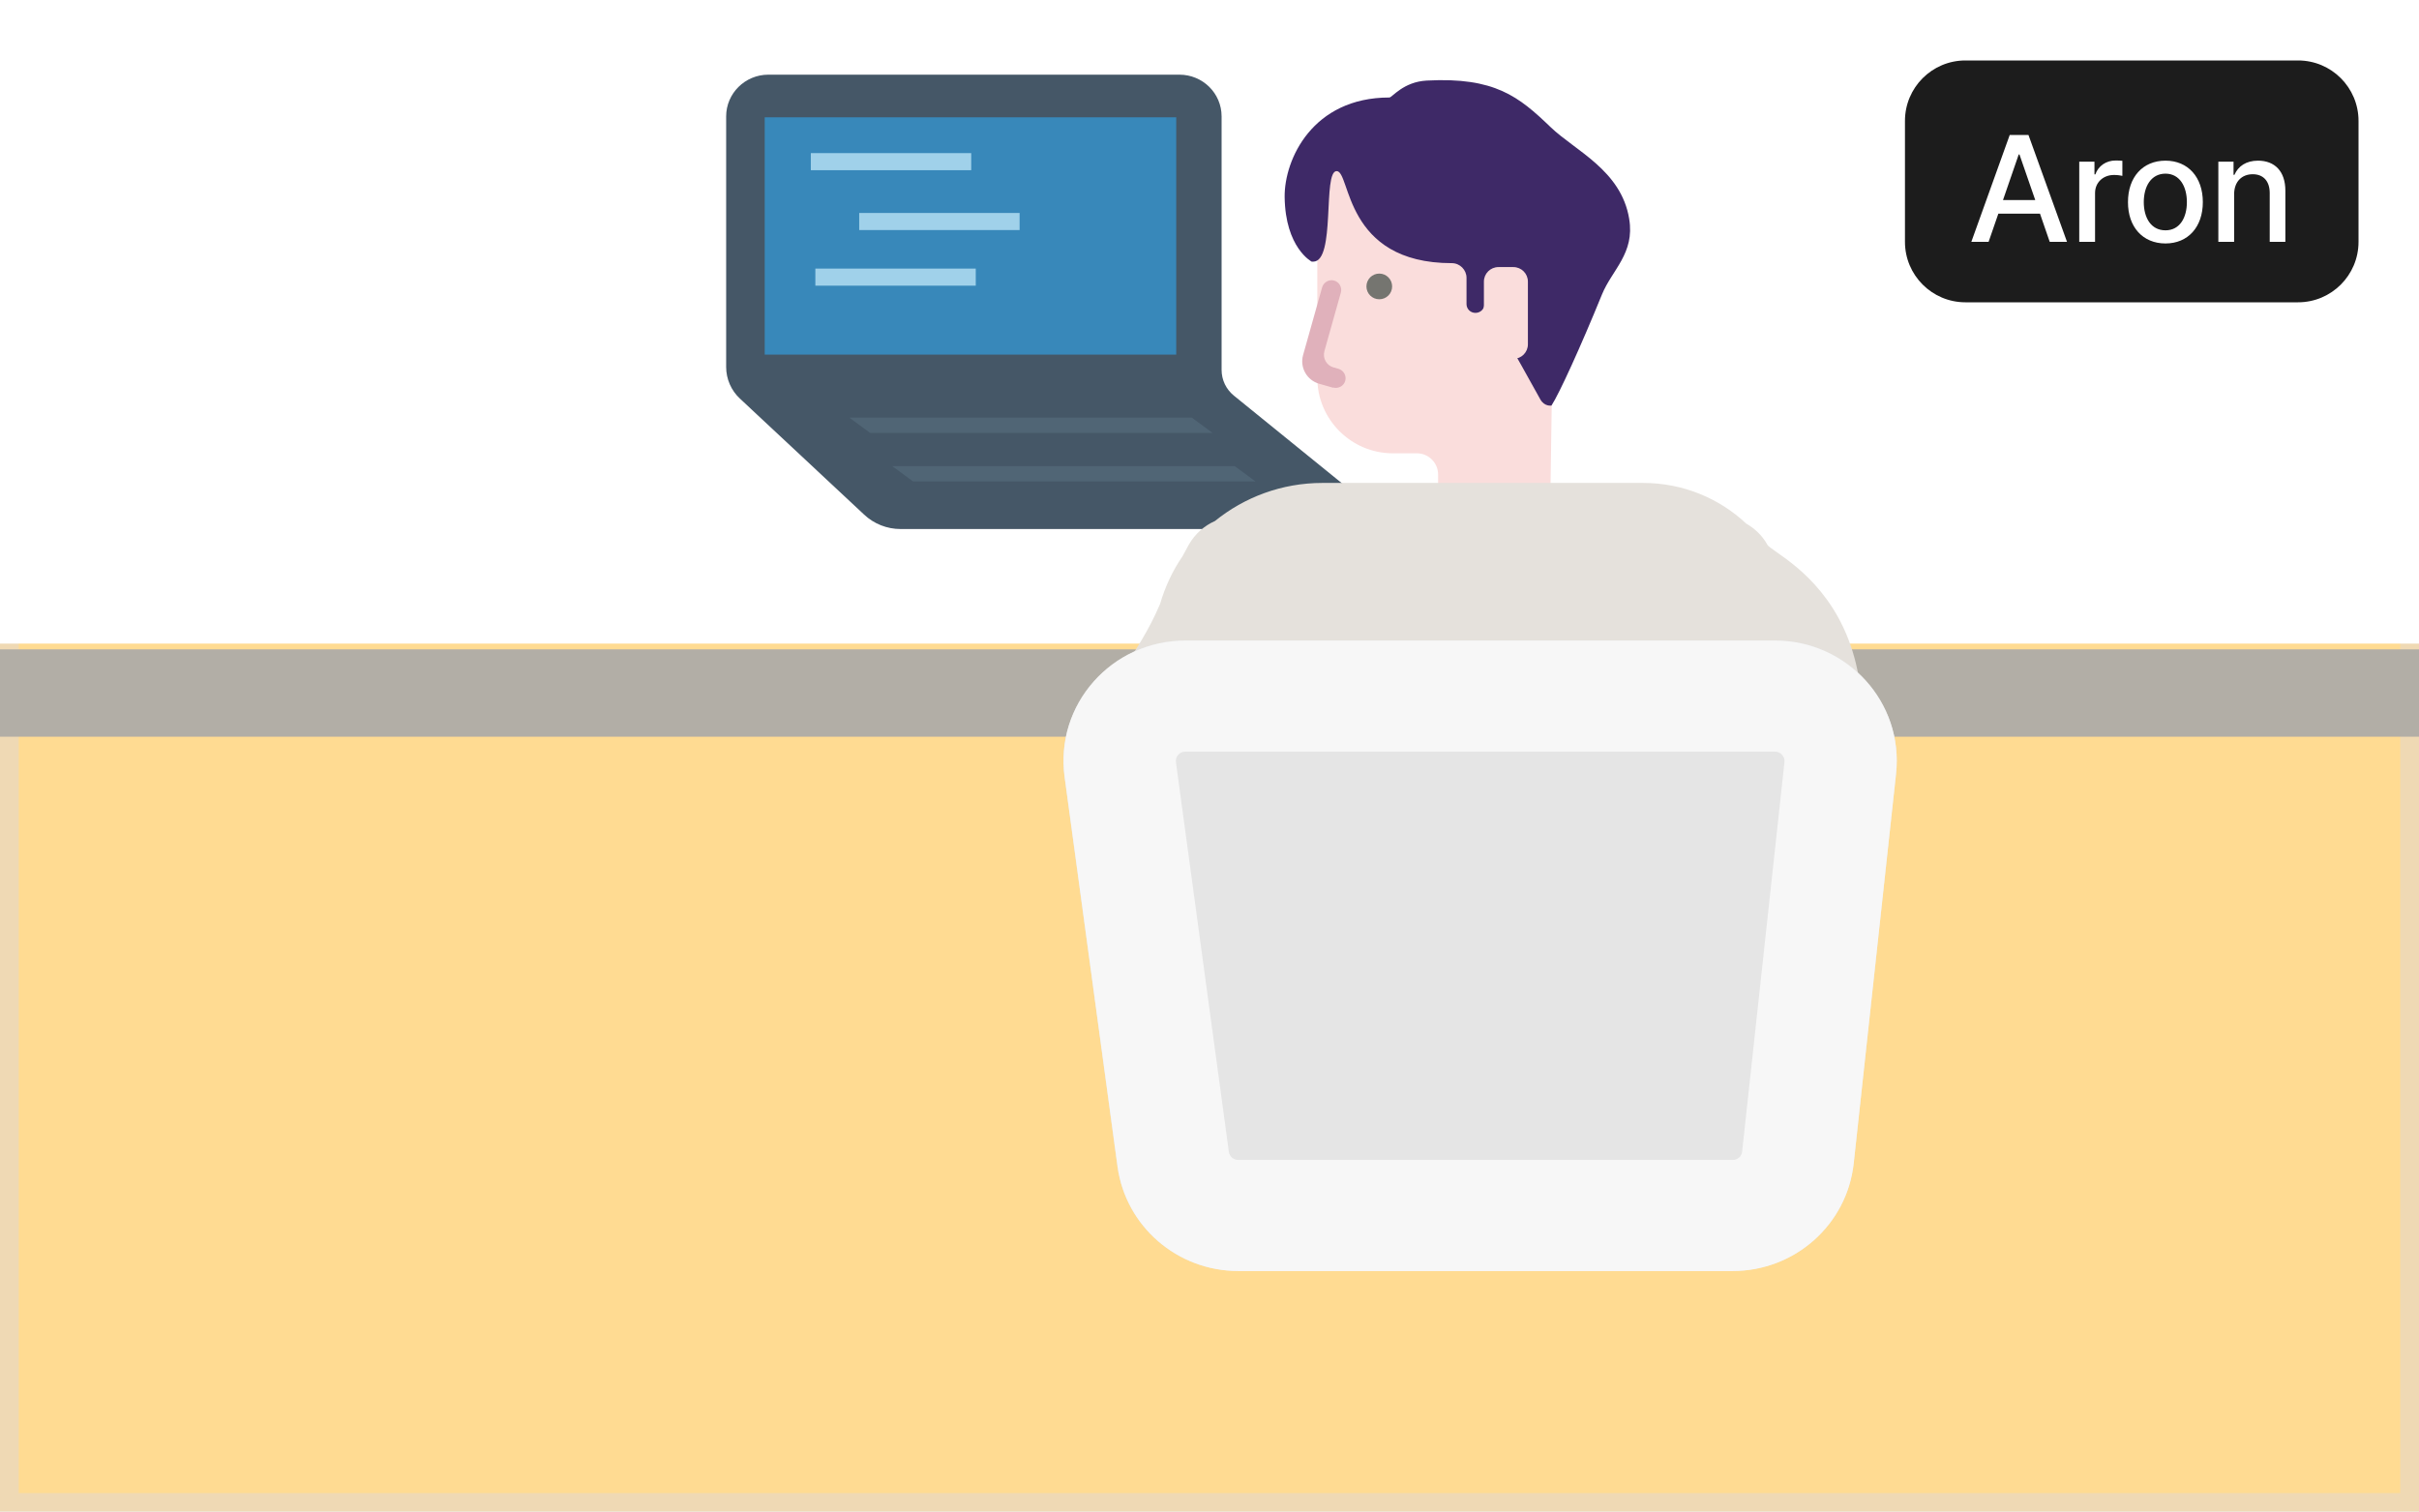
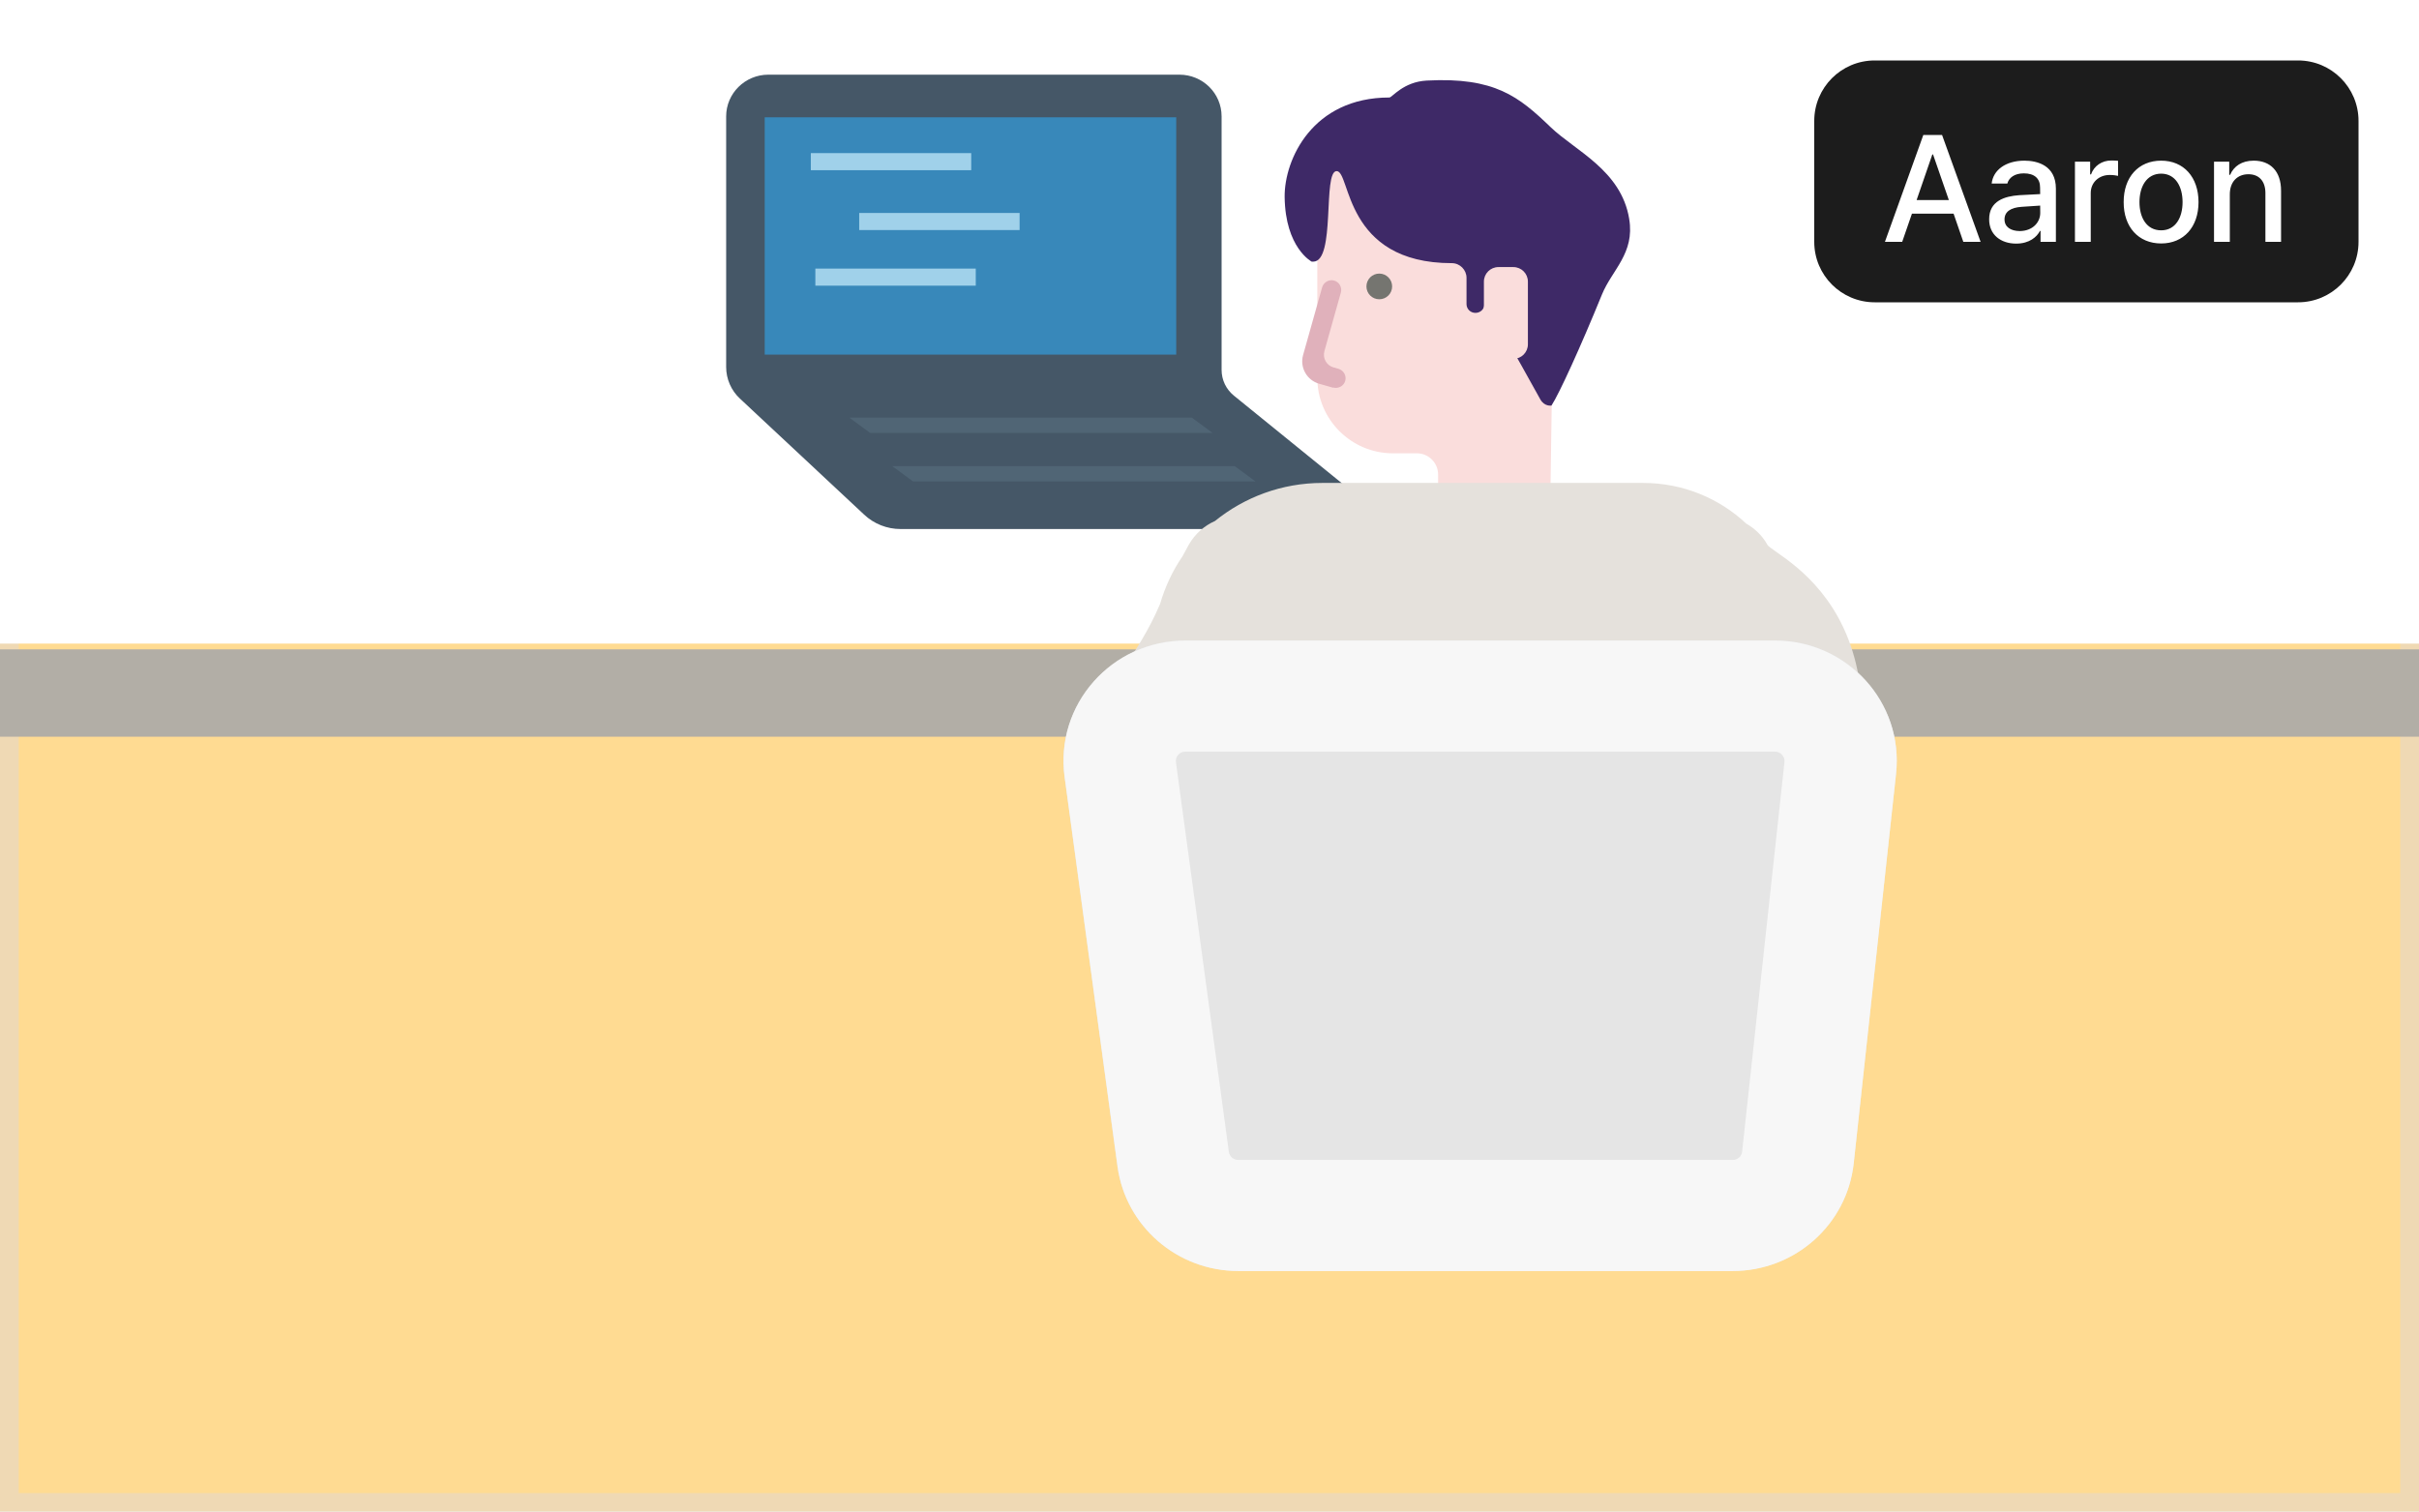
<svg xmlns="http://www.w3.org/2000/svg" width="160" height="100" viewBox="0 0 160 100" fill="none">
  <g clip-path="url(#clip0_14_2024)">
    <path d="M159.38 0.61H0.62V99.38H159.38V0.61Z" fill="#FFDB92" />
    <path d="M160 100H0V0H160V100ZM1.24 98.78H158.76V1.22H1.24V98.77V98.78Z" fill="#EFD9B4" />
    <path d="M159.38 0.61H0.62V41.96H159.38V0.61Z" fill="white" />
    <path d="M160 42.58H0V0H160V42.58ZM1.24 41.35H158.76V1.22H1.24V41.35Z" fill="white" />
    <path d="M159.38 43.57H0.62V48.13H159.38V43.57Z" fill="#B2AEA6" />
    <path d="M160 48.74H0V42.96H160V48.74ZM1.24 47.52H158.76V44.18H1.24V47.52Z" fill="#B2AEA6" />
    <path d="M80.8 24.48V7.7C80.8 6.17 79.55 4.94 78.01 4.94H50.82C49.28 4.94 48.03 6.18 48.03 7.7V24.28C48.03 25.07 48.36 25.83 48.94 26.37L57.16 34.05C57.81 34.66 58.67 35 59.57 35H89.61C90.58 35 91.01 33.8 90.26 33.19L81.62 26.18C81.1 25.76 80.8 25.14 80.8 24.47V24.48Z" fill="#455767" />
    <path d="M77.8 7.76H50.58V23.46H77.8V7.76Z" fill="#3888BA" />
    <path d="M64.24 10.13H53.63V11.26H64.24V10.13Z" fill="#A0D1EA" />
    <path d="M67.44 14.09H56.83V15.22H67.44V14.09Z" fill="#A0D1EA" />
    <path d="M64.54 17.77H53.93V18.9H64.54V17.77Z" fill="#A0D1EA" />
    <path d="M80.2 28.64H57.55L56.18 27.63H78.83L80.2 28.64Z" fill="#506575" />
    <path d="M83.04 31.85H60.39L59.02 30.84H81.67L83.04 31.85Z" fill="#506575" />
    <path d="M102.86 10.91H87.13V24.99C87.13 27.75 89.37 29.99 92.13 29.99H93.72C94.49 29.99 95.12 30.62 95.12 31.39V32.77C95.12 34.52 96.99 35.64 98.54 34.8L102.55 32.62L102.87 10.9L102.86 10.91Z" fill="#FADDDC" />
    <path d="M88.17 25.65L87.26 25.39C86.44 25.16 85.96 24.31 86.19 23.49L87.45 19.01C87.55 18.67 87.9 18.47 88.24 18.56C88.58 18.65 88.78 19.01 88.69 19.35L87.6 23.23C87.47 23.7 87.74 24.18 88.21 24.31L88.53 24.4C88.87 24.5 89.07 24.85 88.98 25.19C88.89 25.53 88.53 25.73 88.19 25.64L88.17 25.65Z" fill="#E0B1BB" />
    <path d="M90.38 18.95C90.38 19.42 90.76 19.8 91.23 19.8C91.7 19.8 92.08 19.42 92.08 18.95C92.08 18.48 91.7 18.1 91.23 18.1C90.76 18.1 90.38 18.48 90.38 18.95Z" fill="#757570" />
    <path d="M107.76 14.48C107.23 11.26 104.19 9.98 102.55 8.4C100.47 6.4 98.87 5.09 94.37 5.33C92.82 5.41 92.08 6.45 91.9 6.45C86.81 6.45 84.95 10.55 84.97 13.02C85.01 16.4 86.76 17.31 86.76 17.31C86.76 17.31 86.83 17.31 86.86 17.31C88.36 17.31 87.47 11.32 88.41 11.32C89.35 11.32 88.87 17.41 96.03 17.41C96.57 17.41 97 17.86 97 18.38V20.12C97 20.44 97.26 20.7 97.59 20.7C97.92 20.7 98.19 20.44 98.18 20.12V20.14C98.18 19.8 100.2 23.38 101.88 26.42C102.16 26.92 102.62 26.83 102.62 26.83C103.13 26.05 104.55 22.94 105.96 19.48C106.62 17.86 108.14 16.76 107.76 14.49V14.48Z" fill="#3E2967" />
    <path d="M99.11 23.74H100.1C100.63 23.74 101.06 23.31 101.06 22.78V18.63C101.06 18.1 100.63 17.67 100.1 17.67H99.11C98.58 17.67 98.15 18.1 98.15 18.63V22.78C98.15 23.31 98.58 23.74 99.11 23.74Z" fill="#FADDDC" />
    <path d="M116.89 36.02C116.55 35.42 116.06 34.96 115.5 34.64C113.72 32.97 111.32 31.95 108.67 31.95H87.47C84.77 31.95 82.3 32.9 80.36 34.47C79.66 34.78 79.05 35.31 78.64 36.02C78.59 36.11 78.44 36.38 78.21 36.81C77.56 37.76 77.06 38.82 76.73 39.96C73.7 47.06 68.87 46.31 76.2 61.9C76.2 61.9 119.34 61.87 119.34 61.86C129.02 41.22 117.4 36.92 116.88 36.02H116.89Z" fill="#E5E1DC" />
    <path d="M114.6 84.08H81.89C77.86 84.08 74.45 81.13 73.91 77.17L70.41 51.4C69.76 46.62 73.52 42.37 78.39 42.37H117.41C122.2 42.37 125.93 46.48 125.41 51.19L122.61 76.96C122.17 81.01 118.72 84.08 114.61 84.08H114.6Z" fill="#E5E5E5" />
    <path d="M117.4 49.73C117.47 49.73 117.68 49.73 117.87 49.94C118.06 50.15 118.03 50.35 118.03 50.42L115.23 76.19C115.2 76.51 114.93 76.74 114.61 76.74H81.9C81.59 76.74 81.32 76.51 81.28 76.2L77.78 50.43C77.78 50.36 77.74 50.15 77.93 49.94C78.12 49.73 78.33 49.73 78.4 49.73H117.42M117.42 42.38H78.4C73.53 42.38 69.77 46.63 70.42 51.41L73.92 77.18C74.46 81.13 77.87 84.09 81.9 84.09H114.61C118.72 84.09 122.17 81.02 122.61 76.97L125.41 51.2C125.92 46.49 122.19 42.38 117.41 42.38H117.42Z" fill="#F7F7F7" />
-     <rect x="126" y="4" width="30" height="16" rx="4" fill="#1C1C1C" />
-     <path d="M131.532 16H130.39L132.929 8.93H134.169L136.718 16H135.575L134.931 14.135H132.177L131.532 16ZM132.484 13.236H134.618L133.573 10.219H133.524L132.484 13.236ZM137.528 16V10.697H138.534V11.537H138.593C138.788 10.971 139.32 10.614 139.94 10.619C140.067 10.614 140.272 10.629 140.38 10.639V11.635C140.292 11.615 140.048 11.571 139.833 11.576C139.11 11.571 138.573 12.074 138.573 12.768V16H137.528ZM143.231 16.107C141.728 16.107 140.746 15.014 140.751 13.373C140.746 11.723 141.728 10.629 143.231 10.629C144.726 10.629 145.702 11.723 145.702 13.373C145.702 15.014 144.726 16.107 143.231 16.107ZM141.796 13.373C141.796 14.384 142.26 15.238 143.231 15.238C144.188 15.238 144.647 14.384 144.647 13.373C144.647 12.357 144.188 11.493 143.231 11.488C142.26 11.493 141.796 12.357 141.796 13.373ZM147.772 12.855V16H146.728V10.697H147.733V11.566H147.792C148.041 10.995 148.563 10.629 149.354 10.629C150.443 10.629 151.166 11.317 151.161 12.631V16H150.126V12.758C150.121 11.986 149.706 11.527 149.003 11.527C148.285 11.527 147.772 12.011 147.772 12.855Z" fill="white" />
+     <rect x="120" y="4" width="36" height="16" rx="4" fill="#1C1C1C" />
+     <path d="M125.817 16H124.675L127.214 8.93H128.454L131.003 16H129.86L129.216 14.135H126.462L125.817 16ZM126.77 13.236H128.903L127.858 10.219H127.81L126.77 13.236ZM131.569 14.506C131.564 13.295 132.595 12.982 133.552 12.914C133.903 12.895 134.699 12.851 134.943 12.841L134.938 12.416C134.943 11.815 134.572 11.469 133.864 11.469C133.249 11.469 132.878 11.752 132.771 12.143H131.735C131.828 11.264 132.648 10.629 133.903 10.629C134.748 10.629 135.979 10.937 135.983 12.475V16H134.968V15.277H134.929C134.724 15.673 134.235 16.117 133.356 16.117C132.351 16.117 131.564 15.541 131.569 14.506ZM132.585 14.516C132.585 15.023 133.005 15.282 133.591 15.287C134.44 15.282 134.948 14.716 134.948 14.086L134.943 13.602C134.704 13.617 133.947 13.671 133.698 13.685C133.015 13.734 132.585 13.993 132.585 14.516ZM137.243 16V10.697H138.249V11.537H138.308C138.503 10.971 139.035 10.614 139.655 10.619C139.782 10.614 139.987 10.629 140.095 10.639V11.635C140.007 11.615 139.763 11.571 139.548 11.576C138.825 11.571 138.288 12.074 138.288 12.768V16H137.243ZM142.946 16.107C141.442 16.107 140.461 15.014 140.466 13.373C140.461 11.723 141.442 10.629 142.946 10.629C144.44 10.629 145.417 11.723 145.417 13.373C145.417 15.014 144.44 16.107 142.946 16.107ZM141.511 13.373C141.511 14.384 141.975 15.238 142.946 15.238C143.903 15.238 144.362 14.384 144.362 13.373C144.362 12.357 143.903 11.493 142.946 11.488C141.975 11.493 141.511 12.357 141.511 13.373ZM147.487 12.855V16H146.442V10.697H147.448V11.566H147.507C147.756 10.995 148.278 10.629 149.069 10.629C150.158 10.629 150.881 11.317 150.876 12.631V16H149.841V12.758C149.836 11.986 149.421 11.527 148.718 11.527C148 11.527 147.487 12.011 147.487 12.855Z" fill="white" />
  </g>
  <defs>
    <clipPath id="clip0_14_2024">
      <rect width="160" height="100" fill="white" />
    </clipPath>
  </defs>
</svg>
